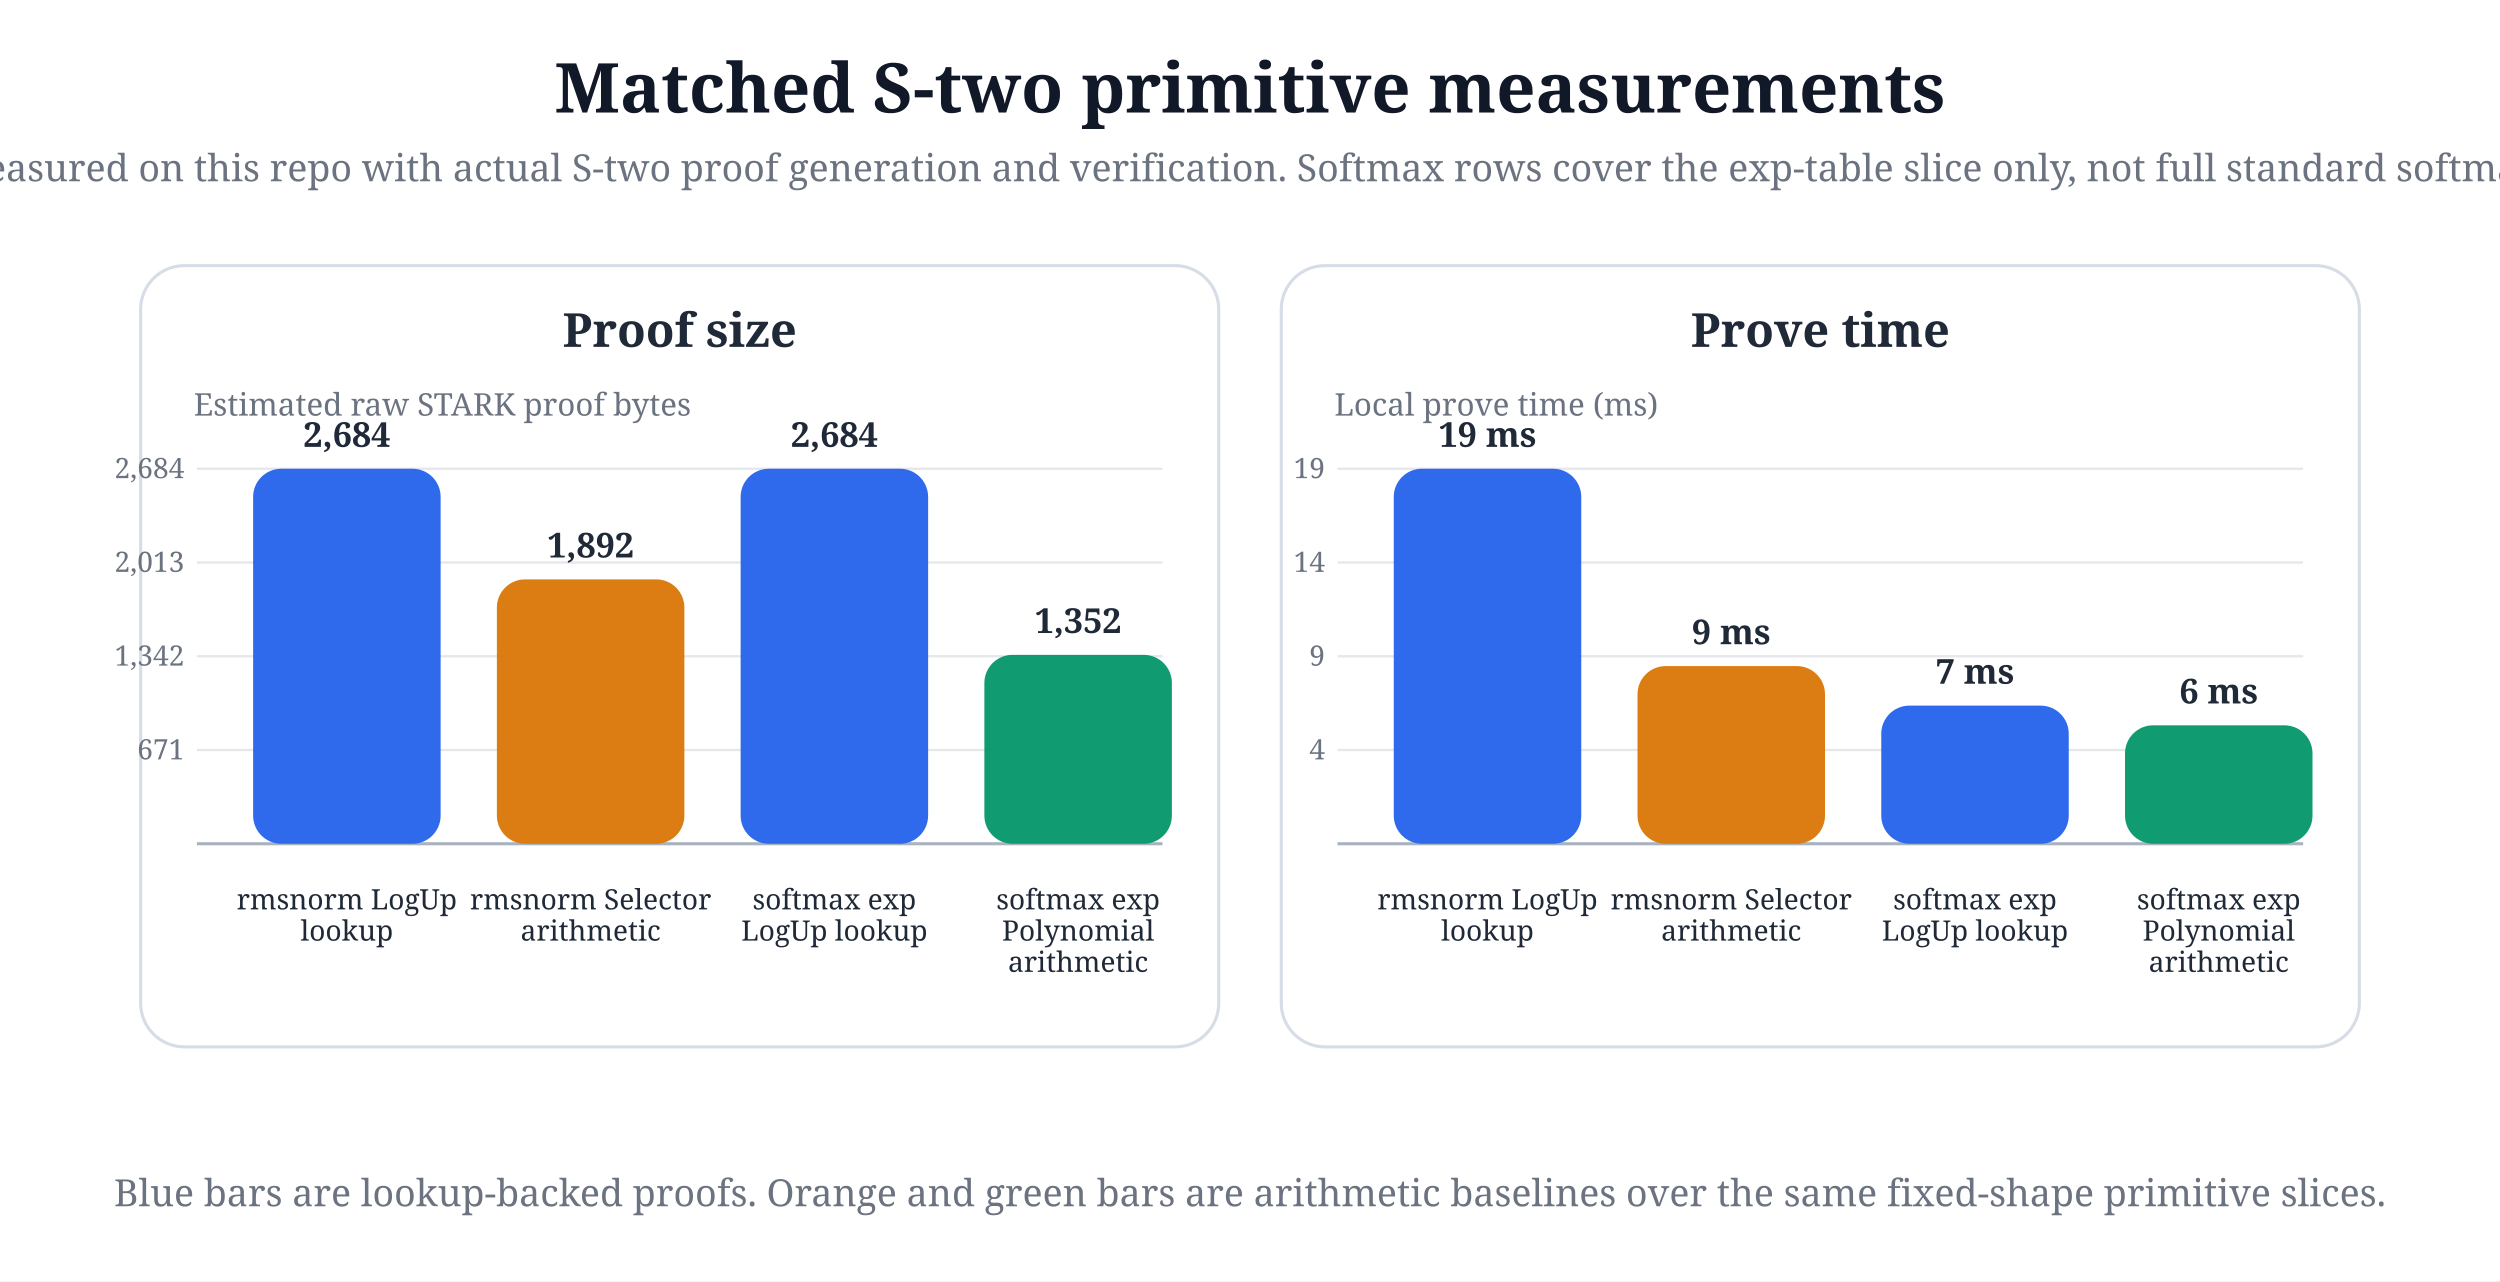
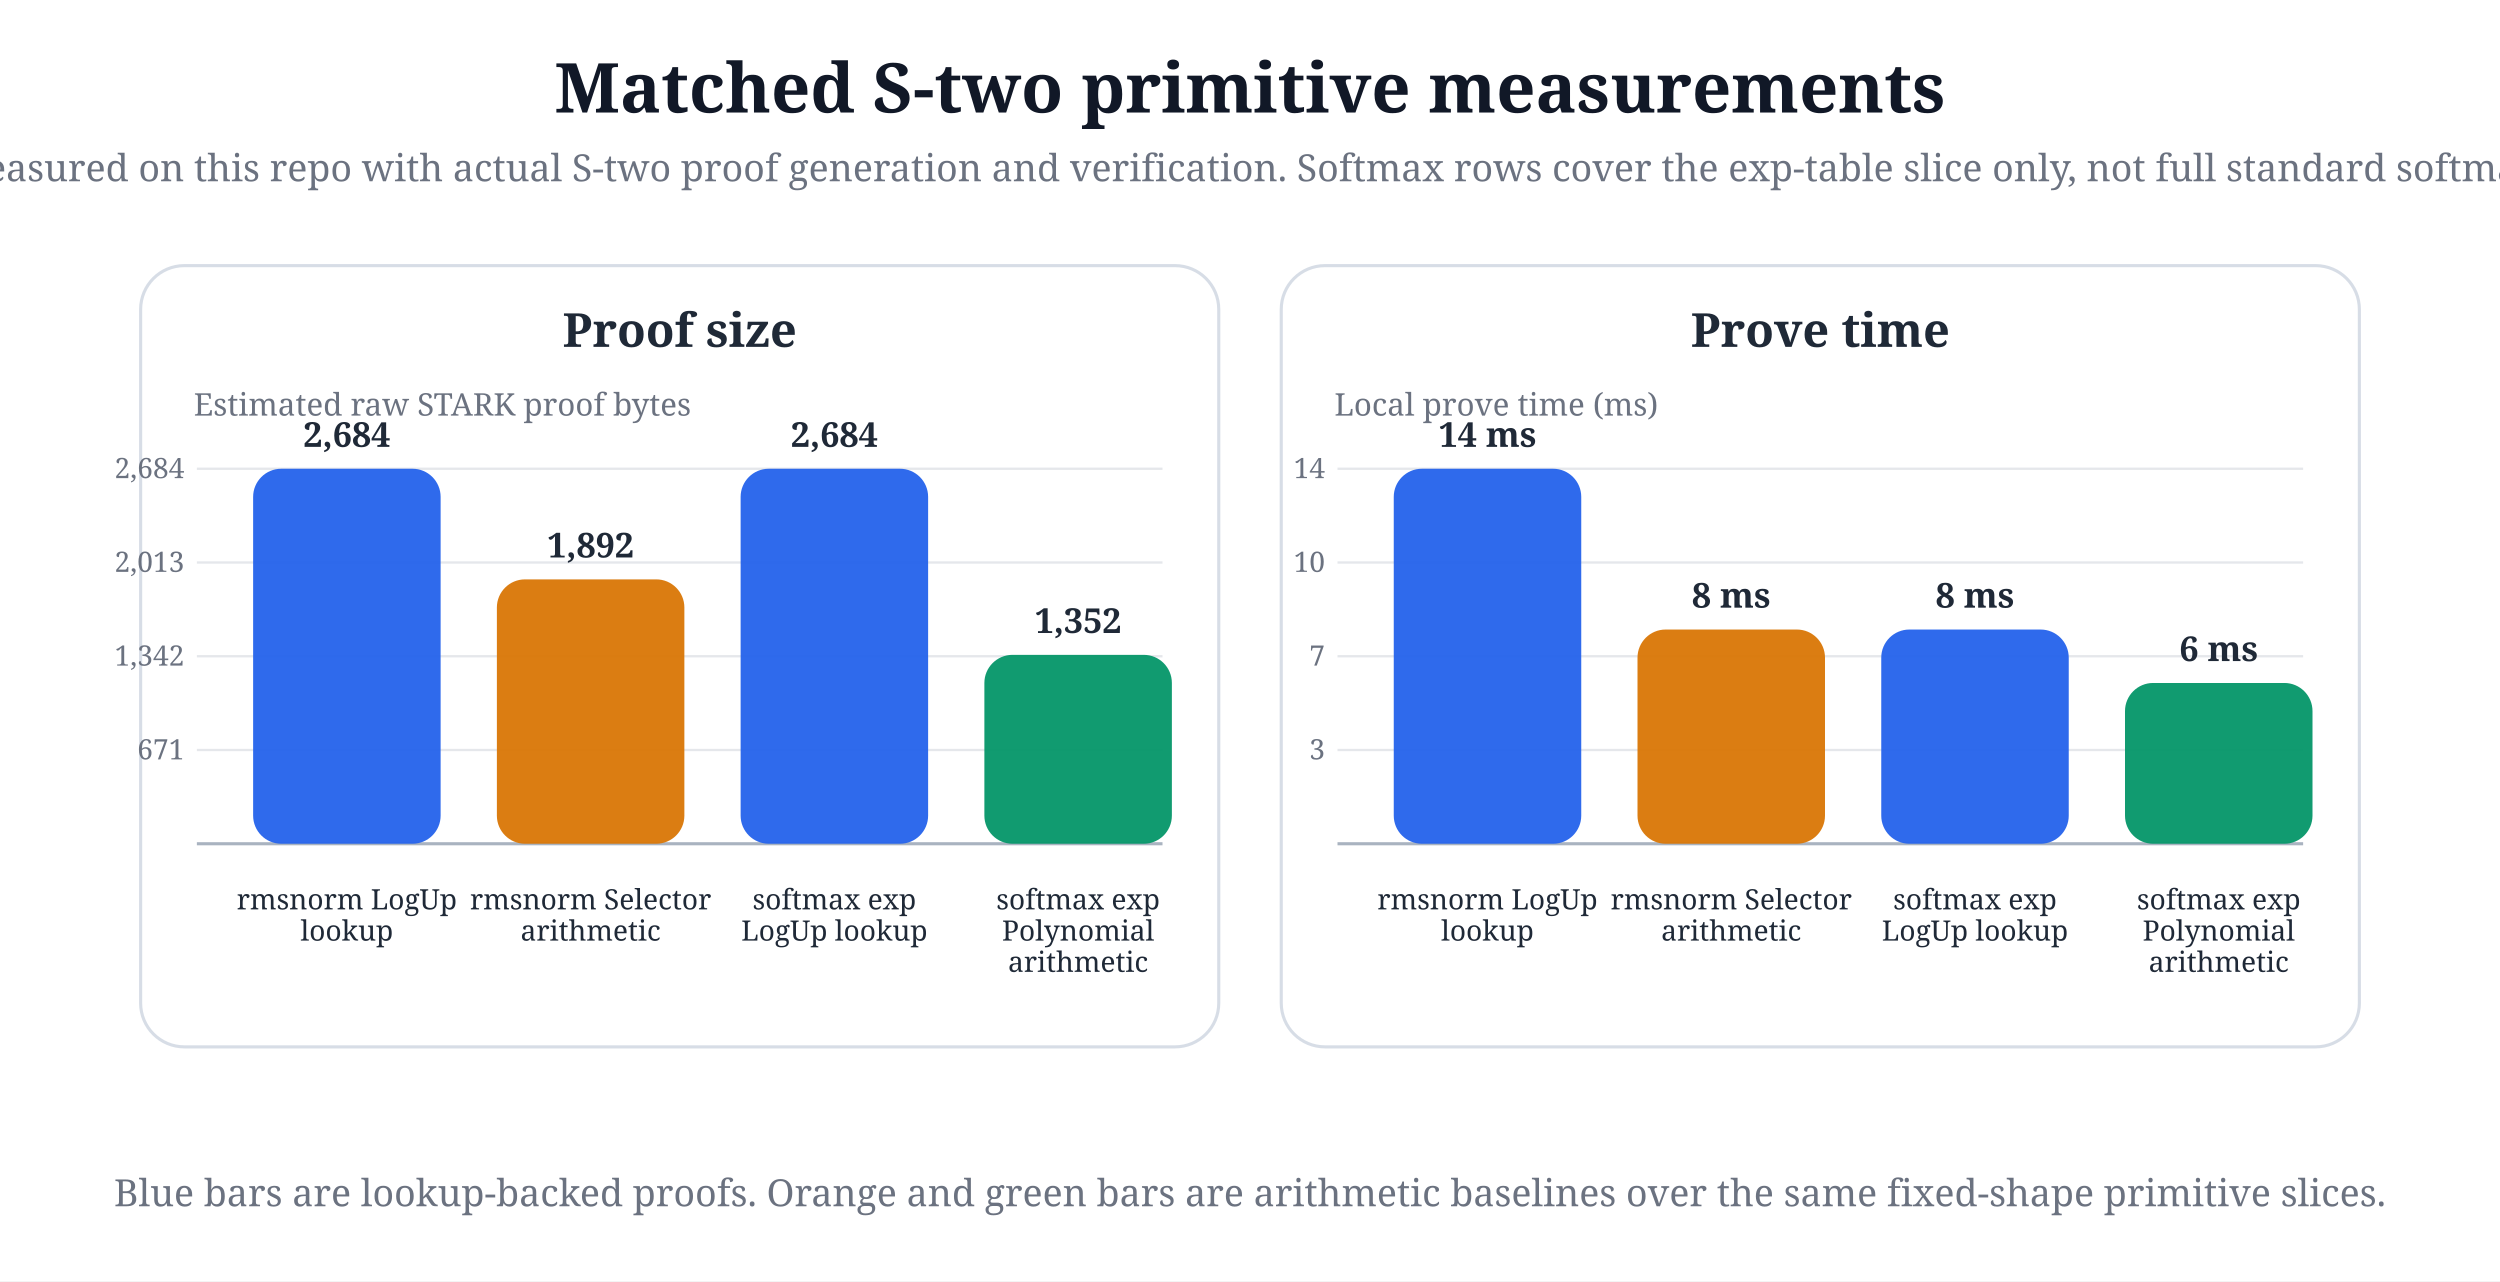
<svg xmlns="http://www.w3.org/2000/svg" width="1600" height="820" viewBox="0 0 1600 820">
  <rect width="100%" height="100%" fill="white" />
  <text x="800.0" y="72" text-anchor="middle" font-family="STIX Two Text, Georgia, serif" font-size="44" font-weight="700" fill="#111827">
    Matched S-two primitive measurements
  </text>
  <text x="800.0" y="116" text-anchor="middle" font-family="STIX Two Text, Georgia, serif" font-size="24" fill="#6B7280">
    Measured on this repo with actual S-two proof generation and verification. Softmax rows cover the exp-table slice only, not full standard softmax.
  </text>
  <rect x="90" y="170" width="690" height="500" rx="28" fill="white" stroke="#D7DDE6" stroke-width="2" />
  <text x="435.0" y="222.0" text-anchor="middle" font-family="STIX Two Text, Georgia, serif" font-size="30" font-weight="600" fill="#1F2937">Proof size</text>
  <text x="124.0" y="266.0" text-anchor="start" font-family="STIX Two Text, Georgia, serif" font-size="20" font-weight="400" fill="#6B7280">Estimated raw STARK proof bytes</text>
  <line x1="126" y1="540" x2="744" y2="540" stroke="#A9B3C0" stroke-width="2" />
  <line x1="126" y1="480.0" x2="744" y2="480.0" stroke="#E5E7EB" stroke-width="1.5" />
  <text x="118" y="486.0" text-anchor="end" font-family="STIX Two Text, Georgia, serif" font-size="18" fill="#6B7280">671</text>
  <line x1="126" y1="420.0" x2="744" y2="420.0" stroke="#E5E7EB" stroke-width="1.5" />
  <text x="118" y="426.0" text-anchor="end" font-family="STIX Two Text, Georgia, serif" font-size="18" fill="#6B7280">1,342</text>
  <line x1="126" y1="360.0" x2="744" y2="360.0" stroke="#E5E7EB" stroke-width="1.5" />
  <text x="118" y="366.0" text-anchor="end" font-family="STIX Two Text, Georgia, serif" font-size="18" fill="#6B7280">2,013</text>
  <line x1="126" y1="300.0" x2="744" y2="300.0" stroke="#E5E7EB" stroke-width="1.5" />
  <text x="118" y="306.0" text-anchor="end" font-family="STIX Two Text, Georgia, serif" font-size="18" fill="#6B7280">2,684</text>
  <rect x="162" y="300.0" width="120" height="240.0" rx="18" fill="#2563EB" opacity="0.95" />
  <text x="222.0" y="286.0" text-anchor="middle" font-family="STIX Two Text, Georgia, serif" font-size="22" font-weight="600" fill="#1F2937">2,684</text>
  <text x="222.0" y="582.0" text-anchor="middle" font-family="STIX Two Text, Georgia, serif" font-size="18" font-weight="400" fill="#1F2937">rmsnorm LogUp</text>
  <text x="222.0" y="602.0" text-anchor="middle" font-family="STIX Two Text, Georgia, serif" font-size="18" font-weight="400" fill="#1F2937">lookup</text>
  <rect x="318" y="370.8" width="120" height="169.2" rx="18" fill="#D97706" opacity="0.95" />
  <text x="378.0" y="356.8" text-anchor="middle" font-family="STIX Two Text, Georgia, serif" font-size="22" font-weight="600" fill="#1F2937">1,892</text>
  <text x="378.0" y="582.0" text-anchor="middle" font-family="STIX Two Text, Georgia, serif" font-size="18" font-weight="400" fill="#1F2937">rmsnorm Selector</text>
  <text x="378.0" y="602.0" text-anchor="middle" font-family="STIX Two Text, Georgia, serif" font-size="18" font-weight="400" fill="#1F2937">arithmetic</text>
  <rect x="474" y="300.0" width="120" height="240.0" rx="18" fill="#2563EB" opacity="0.95" />
  <text x="534.0" y="286.0" text-anchor="middle" font-family="STIX Two Text, Georgia, serif" font-size="22" font-weight="600" fill="#1F2937">2,684</text>
  <text x="534.0" y="582.0" text-anchor="middle" font-family="STIX Two Text, Georgia, serif" font-size="18" font-weight="400" fill="#1F2937">softmax exp</text>
  <text x="534.0" y="602.0" text-anchor="middle" font-family="STIX Two Text, Georgia, serif" font-size="18" font-weight="400" fill="#1F2937">LogUp lookup</text>
  <rect x="630" y="419.1" width="120" height="120.9" rx="18" fill="#059669" opacity="0.95" />
  <text x="690.0" y="405.1" text-anchor="middle" font-family="STIX Two Text, Georgia, serif" font-size="22" font-weight="600" fill="#1F2937">1,352</text>
  <text x="690.0" y="582.0" text-anchor="middle" font-family="STIX Two Text, Georgia, serif" font-size="18" font-weight="400" fill="#1F2937">softmax exp</text>
  <text x="690.0" y="602.0" text-anchor="middle" font-family="STIX Two Text, Georgia, serif" font-size="18" font-weight="400" fill="#1F2937">Polynomial</text>
  <text x="690.0" y="622.0" text-anchor="middle" font-family="STIX Two Text, Georgia, serif" font-size="18" font-weight="400" fill="#1F2937">arithmetic</text>
  <rect x="820" y="170" width="690" height="500" rx="28" fill="white" stroke="#D7DDE6" stroke-width="2" />
  <text x="1165.0" y="222.0" text-anchor="middle" font-family="STIX Two Text, Georgia, serif" font-size="30" font-weight="600" fill="#1F2937">Prove time</text>
  <text x="854.0" y="266.0" text-anchor="start" font-family="STIX Two Text, Georgia, serif" font-size="20" font-weight="400" fill="#6B7280">Local prove time (ms)</text>
  <line x1="856" y1="540" x2="1474" y2="540" stroke="#A9B3C0" stroke-width="2" />
  <line x1="856" y1="480.0" x2="1474" y2="480.0" stroke="#E5E7EB" stroke-width="1.5" />
-   <text x="848" y="486.0" text-anchor="end" font-family="STIX Two Text, Georgia, serif" font-size="18" fill="#6B7280">4</text>
+   <text x="848" y="486.0" text-anchor="end" font-family="STIX Two Text, Georgia, serif" font-size="18" fill="#6B7280">3</text>
  <line x1="856" y1="420.0" x2="1474" y2="420.0" stroke="#E5E7EB" stroke-width="1.5" />
-   <text x="848" y="426.0" text-anchor="end" font-family="STIX Two Text, Georgia, serif" font-size="18" fill="#6B7280">9</text>
+   <text x="848" y="426.0" text-anchor="end" font-family="STIX Two Text, Georgia, serif" font-size="18" fill="#6B7280">7</text>
  <line x1="856" y1="360.0" x2="1474" y2="360.0" stroke="#E5E7EB" stroke-width="1.5" />
-   <text x="848" y="366.0" text-anchor="end" font-family="STIX Two Text, Georgia, serif" font-size="18" fill="#6B7280">14</text>
+   <text x="848" y="366.0" text-anchor="end" font-family="STIX Two Text, Georgia, serif" font-size="18" fill="#6B7280">10</text>
  <line x1="856" y1="300.0" x2="1474" y2="300.0" stroke="#E5E7EB" stroke-width="1.5" />
-   <text x="848" y="306.0" text-anchor="end" font-family="STIX Two Text, Georgia, serif" font-size="18" fill="#6B7280">19</text>
+   <text x="848" y="306.0" text-anchor="end" font-family="STIX Two Text, Georgia, serif" font-size="18" fill="#6B7280">14</text>
  <rect x="892" y="300.0" width="120" height="240.0" rx="18" fill="#2563EB" opacity="0.95" />
-   <text x="952.0" y="286.0" text-anchor="middle" font-family="STIX Two Text, Georgia, serif" font-size="22" font-weight="600" fill="#1F2937">19 ms</text>
+   <text x="952.0" y="286.0" text-anchor="middle" font-family="STIX Two Text, Georgia, serif" font-size="22" font-weight="600" fill="#1F2937">14 ms</text>
  <text x="952.0" y="582.0" text-anchor="middle" font-family="STIX Two Text, Georgia, serif" font-size="18" font-weight="400" fill="#1F2937">rmsnorm LogUp</text>
  <text x="952.0" y="602.0" text-anchor="middle" font-family="STIX Two Text, Georgia, serif" font-size="18" font-weight="400" fill="#1F2937">lookup</text>
-   <rect x="1048" y="426.3" width="120" height="113.7" rx="18" fill="#D97706" opacity="0.95" />
-   <text x="1108.0" y="412.3" text-anchor="middle" font-family="STIX Two Text, Georgia, serif" font-size="22" font-weight="600" fill="#1F2937">9 ms</text>
+   <rect x="1048" y="402.9" width="120" height="137.1" rx="18" fill="#D97706" opacity="0.95" />
+   <text x="1108.0" y="388.9" text-anchor="middle" font-family="STIX Two Text, Georgia, serif" font-size="22" font-weight="600" fill="#1F2937">8 ms</text>
  <text x="1108.0" y="582.0" text-anchor="middle" font-family="STIX Two Text, Georgia, serif" font-size="18" font-weight="400" fill="#1F2937">rmsnorm Selector</text>
  <text x="1108.0" y="602.0" text-anchor="middle" font-family="STIX Two Text, Georgia, serif" font-size="18" font-weight="400" fill="#1F2937">arithmetic</text>
-   <rect x="1204" y="451.6" width="120" height="88.4" rx="18" fill="#2563EB" opacity="0.95" />
-   <text x="1264.0" y="437.6" text-anchor="middle" font-family="STIX Two Text, Georgia, serif" font-size="22" font-weight="600" fill="#1F2937">7 ms</text>
+   <rect x="1204" y="402.9" width="120" height="137.1" rx="18" fill="#2563EB" opacity="0.95" />
+   <text x="1264.0" y="388.9" text-anchor="middle" font-family="STIX Two Text, Georgia, serif" font-size="22" font-weight="600" fill="#1F2937">8 ms</text>
  <text x="1264.0" y="582.0" text-anchor="middle" font-family="STIX Two Text, Georgia, serif" font-size="18" font-weight="400" fill="#1F2937">softmax exp</text>
  <text x="1264.0" y="602.0" text-anchor="middle" font-family="STIX Two Text, Georgia, serif" font-size="18" font-weight="400" fill="#1F2937">LogUp lookup</text>
-   <rect x="1360" y="464.2" width="120" height="75.8" rx="18" fill="#059669" opacity="0.95" />
-   <text x="1420.0" y="450.2" text-anchor="middle" font-family="STIX Two Text, Georgia, serif" font-size="22" font-weight="600" fill="#1F2937">6 ms</text>
+   <rect x="1360" y="437.1" width="120" height="102.9" rx="18" fill="#059669" opacity="0.95" />
+   <text x="1420.0" y="423.1" text-anchor="middle" font-family="STIX Two Text, Georgia, serif" font-size="22" font-weight="600" fill="#1F2937">6 ms</text>
  <text x="1420.0" y="582.0" text-anchor="middle" font-family="STIX Two Text, Georgia, serif" font-size="18" font-weight="400" fill="#1F2937">softmax exp</text>
  <text x="1420.0" y="602.0" text-anchor="middle" font-family="STIX Two Text, Georgia, serif" font-size="18" font-weight="400" fill="#1F2937">Polynomial</text>
  <text x="1420.0" y="622.0" text-anchor="middle" font-family="STIX Two Text, Georgia, serif" font-size="18" font-weight="400" fill="#1F2937">arithmetic</text>
  <text x="800.0" y="772" text-anchor="middle" font-family="STIX Two Text, Georgia, serif" font-size="24" fill="#6B7280">
    Blue bars are lookup-backed proofs. Orange and green bars are arithmetic baselines over the same fixed-shape primitive slices.
  </text>
</svg>
